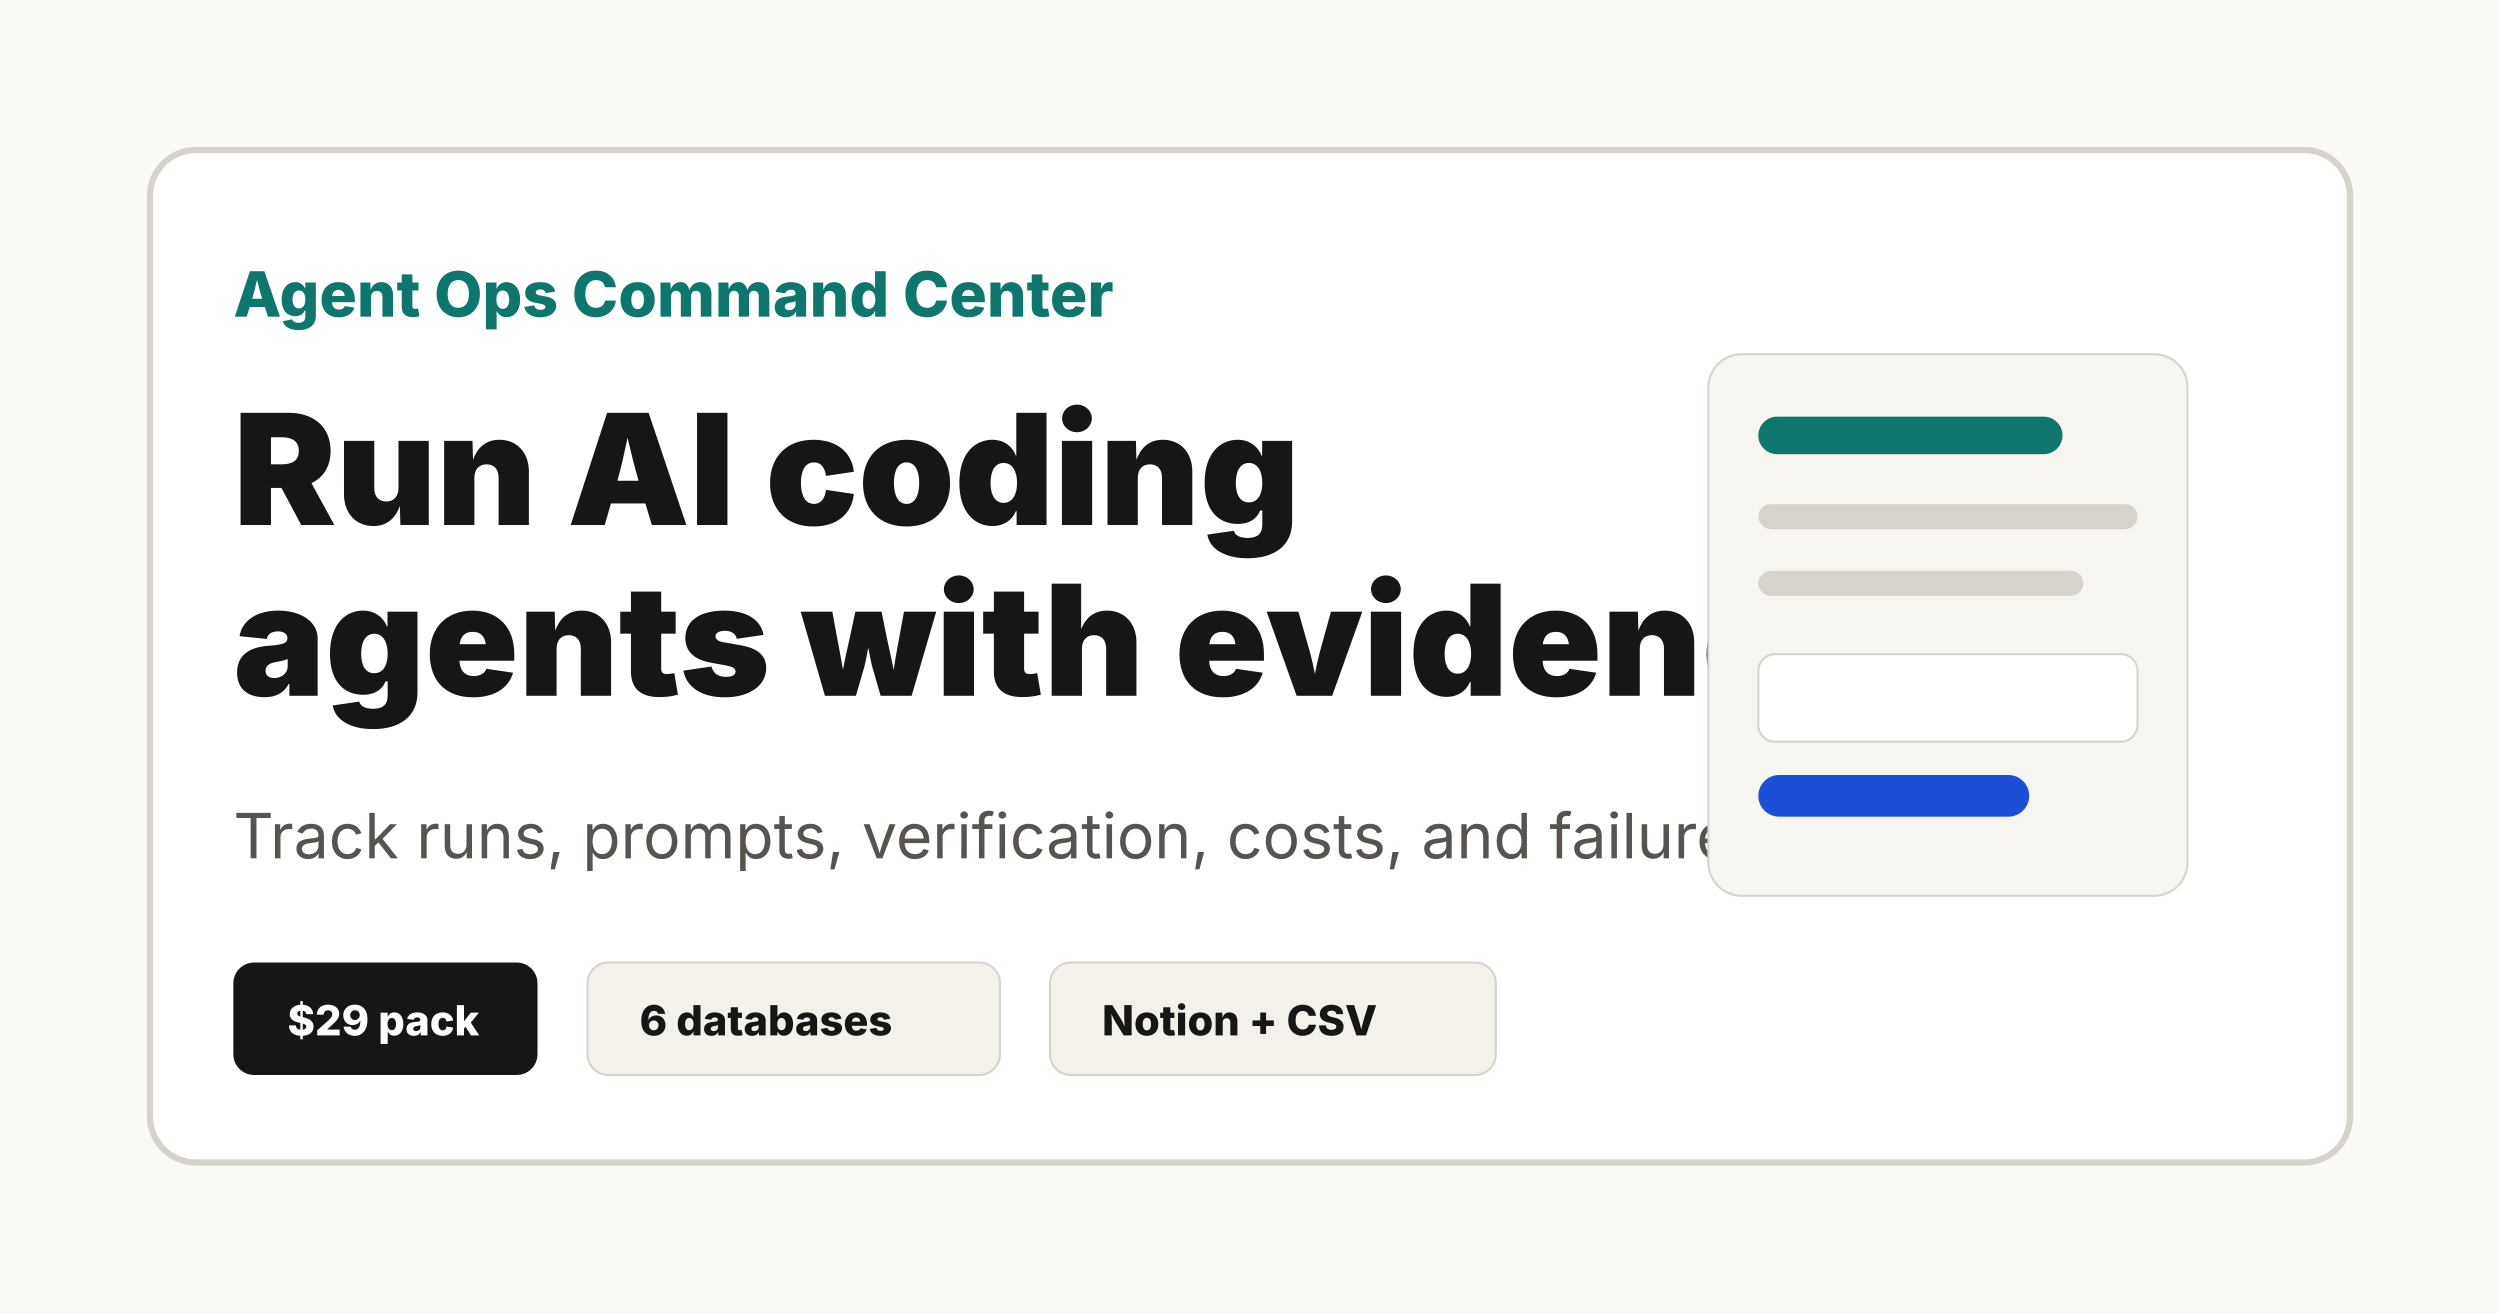
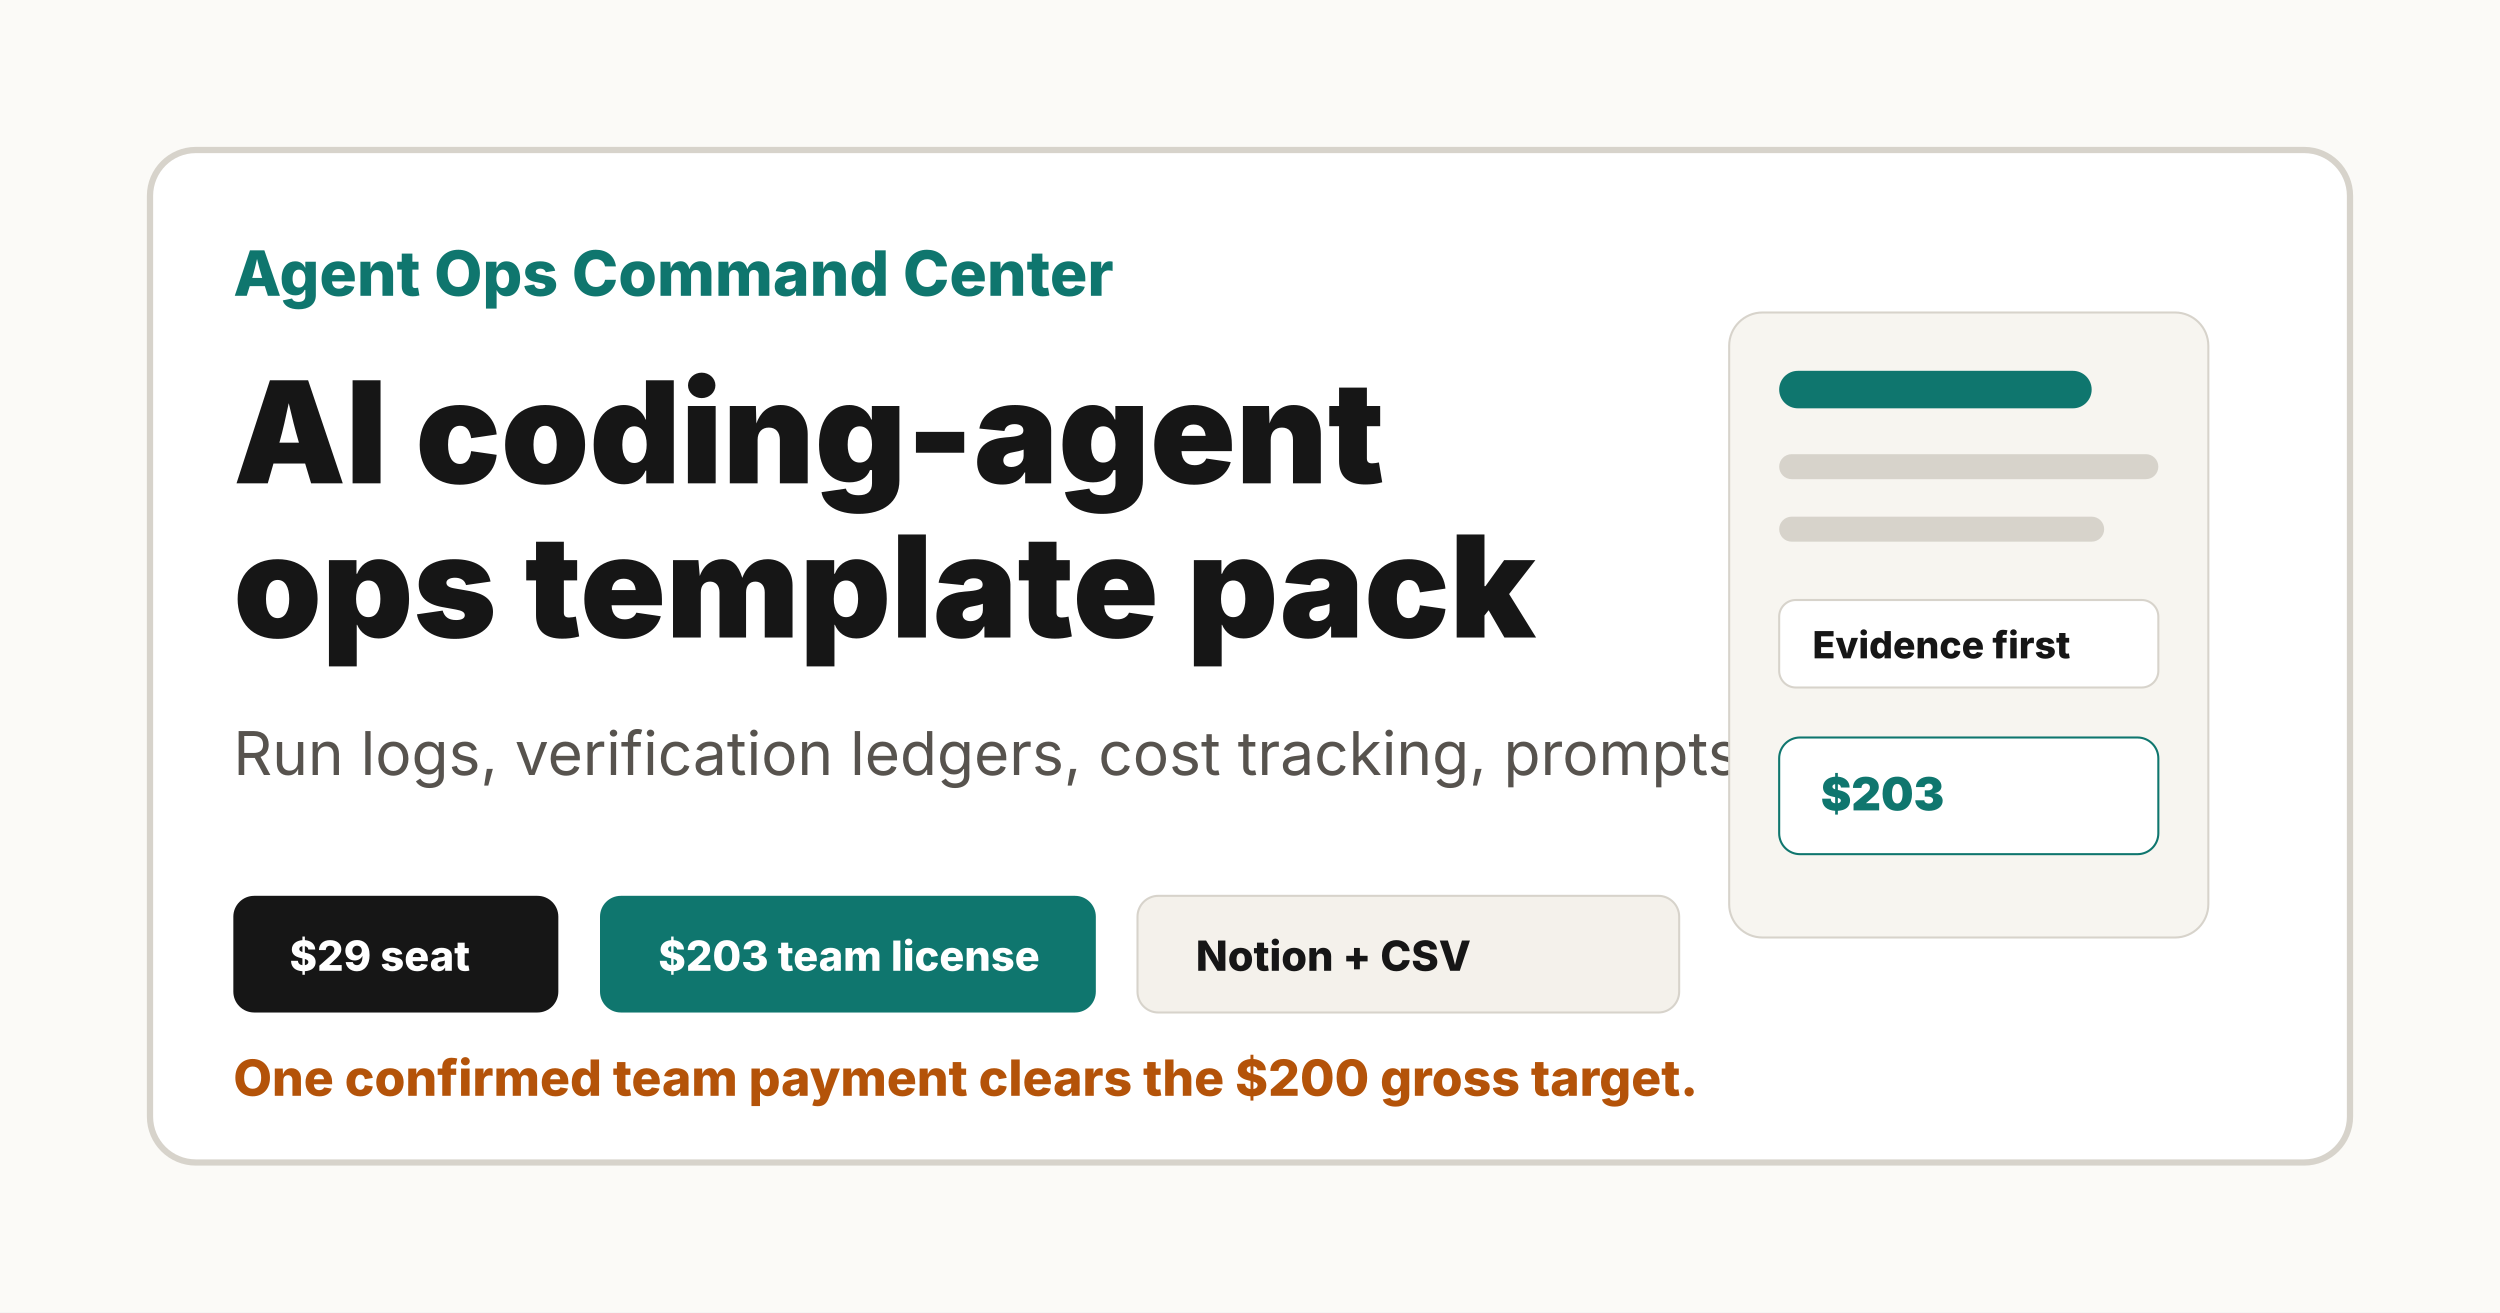
<svg xmlns="http://www.w3.org/2000/svg" width="1200" height="630" viewBox="0 0 1200 630">
  <rect width="1200" height="630" fill="#fbfaf7" />
  <rect x="72" y="72" width="1056" height="486" rx="22" fill="#ffffff" stroke="#d7d3cb" stroke-width="3" />
-   <text x="112" y="152" font-family="Inter, Arial, sans-serif" font-size="30" font-weight="800" fill="#0f766e">Agent Ops Command Center</text>
-   <text x="112" y="252" font-family="Inter, Arial, sans-serif" font-size="74" font-weight="900" fill="#161616">Run AI coding</text>
-   <text x="112" y="334" font-family="Inter, Arial, sans-serif" font-size="74" font-weight="900" fill="#161616">agents with evidence.</text>
-   <text x="112" y="412" font-family="Inter, Arial, sans-serif" font-size="30" fill="#57534e">Track runs, prompts, verification, costs, and failures.</text>
-   <rect x="112" y="462" width="146" height="54" rx="10" fill="#161616" />
-   <text x="138" y="497" font-family="Inter, Arial, sans-serif" font-size="20" font-weight="800" fill="#ffffff">$29 pack</text>
-   <rect x="282" y="462" width="198" height="54" rx="10" fill="#f4f1eb" stroke="#d7d3cb" />
-   <text x="307" y="497" font-family="Inter, Arial, sans-serif" font-size="20" font-weight="800" fill="#161616">6 databases</text>
-   <rect x="504" y="462" width="214" height="54" rx="10" fill="#f4f1eb" stroke="#d7d3cb" />
-   <text x="529" y="497" font-family="Inter, Arial, sans-serif" font-size="20" font-weight="800" fill="#161616">Notion + CSV</text>
-   <g transform="translate(820 170)">
-     <rect width="230" height="260" rx="16" fill="#f7f5f0" stroke="#d7d3cb" />
-     <rect x="24" y="30" width="146" height="18" rx="9" fill="#0f766e" />
-     <rect x="24" y="72" width="182" height="12" rx="6" fill="#d7d3cb" />
-     <rect x="24" y="104" width="156" height="12" rx="6" fill="#d7d3cb" />
-     <rect x="24" y="144" width="182" height="42" rx="8" fill="#ffffff" stroke="#d7d3cb" />
-     <rect x="24" y="202" width="130" height="20" rx="10" fill="#1d4ed8" />
+   <text x="112" y="142" font-family="Inter, Arial, sans-serif" font-size="30" font-weight="800" fill="#0f766e">Agent Ops Command Center</text>
+   <text x="112" y="232" font-family="Inter, Arial, sans-serif" font-size="68" font-weight="900" fill="#161616">AI coding-agent</text>
+   <text x="112" y="306" font-family="Inter, Arial, sans-serif" font-size="68" font-weight="900" fill="#161616">ops template pack</text>
+   <text x="112" y="372" font-family="Inter, Arial, sans-serif" font-size="29" fill="#57534e">Run logs, verification ledgers, cost tracking, prompts.</text>
+   <rect x="112" y="430" width="156" height="56" rx="10" fill="#161616" />
+   <text x="139" y="466" font-family="Inter, Arial, sans-serif" font-size="20" font-weight="800" fill="#ffffff">$29 seat</text>
+   <rect x="288" y="430" width="238" height="56" rx="10" fill="#0f766e" />
+   <text x="316" y="466" font-family="Inter, Arial, sans-serif" font-size="20" font-weight="800" fill="#ffffff">$203 team license</text>
+   <rect x="546" y="430" width="260" height="56" rx="10" fill="#f4f1eb" stroke="#d7d3cb" />
+   <text x="574" y="466" font-family="Inter, Arial, sans-serif" font-size="20" font-weight="800" fill="#161616">Notion + CSV</text>
+   <text x="112" y="526" font-family="Inter, Arial, sans-serif" font-size="24" font-weight="800" fill="#b45309">One confirmed team payment clears the $200 gross target.</text>
+   <g transform="translate(830 150)">
+     <rect width="230" height="300" rx="16" fill="#f7f5f0" stroke="#d7d3cb" />
+     <rect x="24" y="28" width="150" height="18" rx="9" fill="#0f766e" />
+     <rect x="24" y="68" width="182" height="12" rx="6" fill="#d7d3cb" />
+     <rect x="24" y="98" width="156" height="12" rx="6" fill="#d7d3cb" />
+     <rect x="24" y="138" width="182" height="42" rx="8" fill="#ffffff" stroke="#d7d3cb" />
+     <text x="40" y="166" font-family="Inter, Arial, sans-serif" font-size="18" font-weight="800" fill="#161616">Evidence first</text>
+     <rect x="24" y="204" width="182" height="56" rx="10" fill="#ffffff" stroke="#0f766e" />
+     <text x="44" y="239" font-family="Inter, Arial, sans-serif" font-size="22" font-weight="900" fill="#0f766e">$203</text>
  </g>
</svg>
